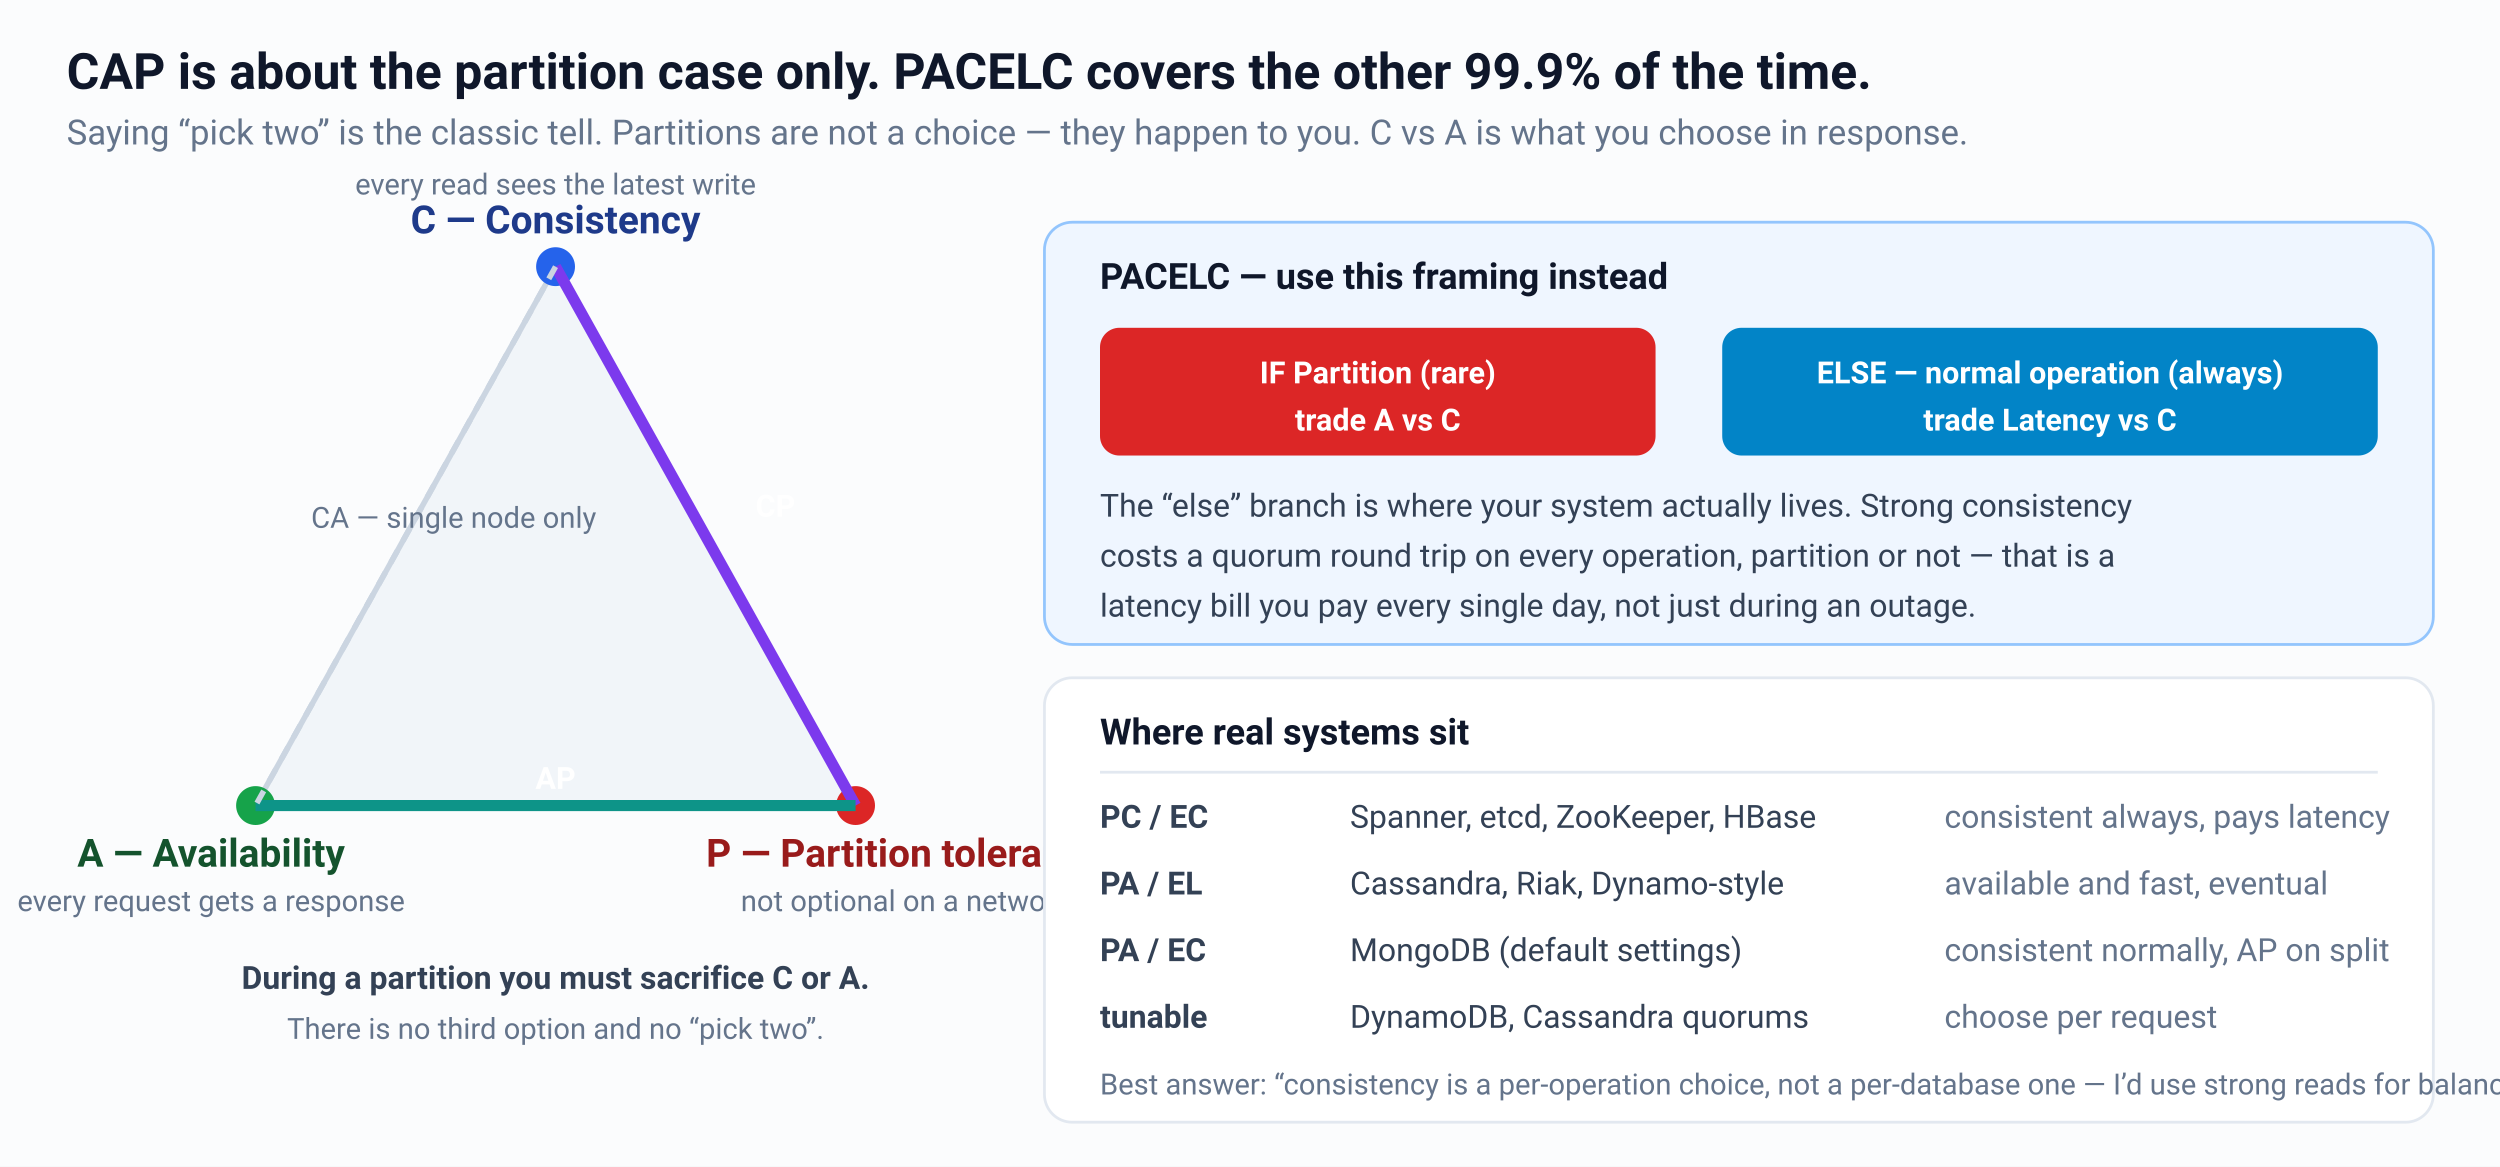
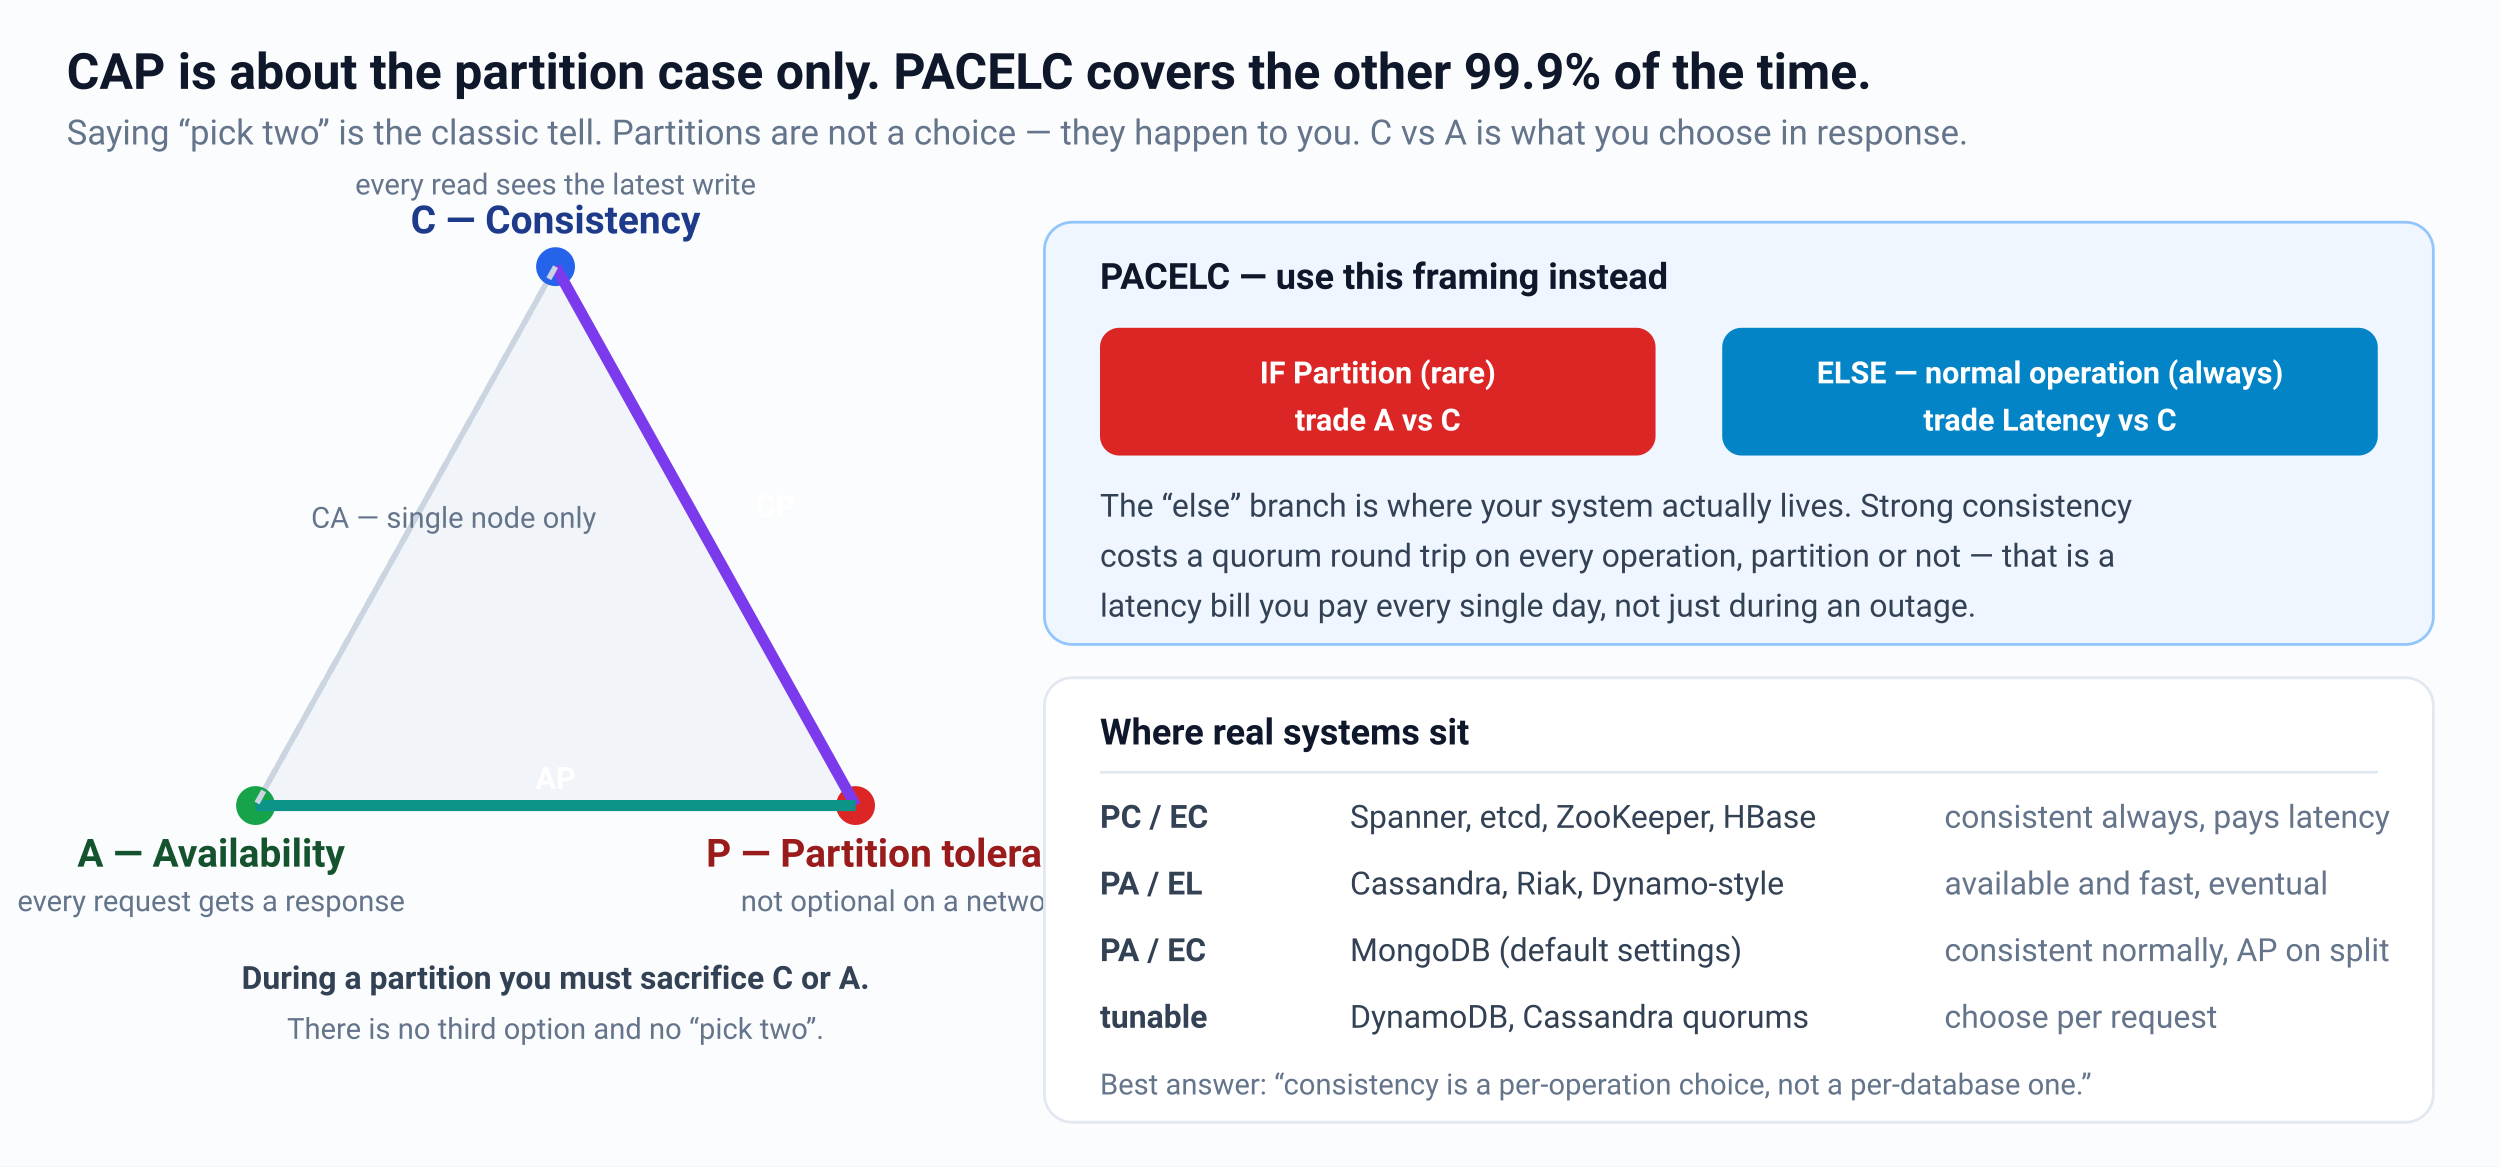
<svg xmlns="http://www.w3.org/2000/svg" viewBox="0 0 900 420" width="900" height="420" role="img" aria-label="CAP theorem triangle and the PACELC extension">
  <style>
    text{font-family:ui-sans-serif,system-ui,-apple-system,"Segoe UI",Roboto,Helvetica,Arial,sans-serif}
    .ttl{font-size:18px;font-weight:700;fill:#0f172a}
    .sub{font-size:12.5px;fill:#64748b}
    .v{font-size:14px;font-weight:700}
    .hd{font-size:13px;font-weight:700;fill:#0f172a}
    .b{font-size:11.5px;fill:#334155}
    .sm{font-size:10.5px;fill:#64748b}
    .badge{font-size:11px;font-weight:700;fill:#ffffff}
  </style>
  <rect width="900" height="420" fill="#fbfcfd" />
  <text class="ttl" x="24" y="32">CAP is about the partition case only. PACELC covers the other 99.9% of the time.</text>
  <text class="sub" x="24" y="52">Saying “pick two” is the classic tell. Partitions are not a choice — they happen to you. C vs A is what you choose in response.</text>
  <polygon points="200,96 92,290 308,290" fill="#f1f5f9" stroke="#cbd5e1" stroke-width="2" />
  <circle cx="200" cy="96" r="7" fill="#2563eb" />
  <circle cx="92" cy="290" r="7" fill="#16a34a" />
  <circle cx="308" cy="290" r="7" fill="#dc2626" />
  <text class="v" x="200" y="84" text-anchor="middle" fill="#1e3a8a">C — Consistency</text>
  <text class="sm" x="200" y="70" text-anchor="middle">every read sees the latest write</text>
  <text class="v" x="76" y="312" text-anchor="middle" fill="#14532d">A — Availability</text>
  <text class="sm" x="76" y="328" text-anchor="middle">every request gets a response</text>
  <text class="v" x="326" y="312" text-anchor="middle" fill="#991b1b">P — Partition tolerance</text>
  <text class="sm" x="326" y="328" text-anchor="middle">not optional on a network</text>
  <line x1="200" y1="96" x2="308" y2="290" stroke="#7c3aed" stroke-width="4" />
  <text class="badge" x="272" y="186" fill="#5b21b6" font-size="12">CP</text>
  <line x1="92" y1="290" x2="308" y2="290" stroke="#0d9488" stroke-width="4" />
  <text class="badge" x="200" y="284" fill="#0f766e" font-size="12" text-anchor="middle">AP</text>
  <line x1="200" y1="96" x2="92" y2="290" stroke="#cbd5e1" stroke-width="2" stroke-dasharray="5 4" />
  <text class="sm" x="112" y="190" fill="#94a3b8">CA — single node only</text>
  <text class="b" x="200" y="356" text-anchor="middle" font-weight="700">During a partition you must sacrifice C or A.</text>
  <text class="sm" x="200" y="374" text-anchor="middle">There is no third option and no “pick two”.</text>
  <rect x="376" y="80" width="500" height="152" rx="10" fill="#eff6ff" stroke="#93c5fd" />
  <text class="hd" x="396" y="104">PACELC — use this framing instead</text>
  <rect x="396" y="118" width="200" height="46" rx="7" fill="#dc2626" />
  <text class="badge" x="496" y="138" text-anchor="middle">IF Partition (rare)</text>
  <text class="badge" x="496" y="155" text-anchor="middle">trade A vs C</text>
  <rect x="620" y="118" width="236" height="46" rx="7" fill="#0284c7" />
  <text class="badge" x="738" y="138" text-anchor="middle">ELSE — normal operation (always)</text>
  <text class="badge" x="738" y="155" text-anchor="middle">trade Latency vs C</text>
  <text class="b" x="396" y="186">The “else” branch is where your system actually lives. Strong consistency</text>
  <text class="b" x="396" y="204">costs a quorum round trip on every operation, partition or not — that is a</text>
  <text class="b" x="396" y="222">latency bill you pay every single day, not just during an outage.</text>
  <rect x="376" y="244" width="500" height="160" rx="10" fill="#ffffff" stroke="#e2e8f0" />
  <text class="hd" x="396" y="268">Where real systems sit</text>
  <line x1="396" y1="278" x2="856" y2="278" stroke="#e2e8f0" />
  <g class="b">
    <text x="396" y="298" font-weight="700">PC / EC</text>
    <text x="486" y="298">Spanner, etcd, ZooKeeper, HBase</text>
    <text x="700" y="298" fill="#64748b">consistent always, pays latency</text>
    <text x="396" y="322" font-weight="700">PA / EL</text>
    <text x="486" y="322">Cassandra, Riak, Dynamo-style</text>
    <text x="700" y="322" fill="#64748b">available and fast, eventual</text>
    <text x="396" y="346" font-weight="700">PA / EC</text>
    <text x="486" y="346">MongoDB (default settings)</text>
    <text x="700" y="346" fill="#64748b">consistent normally, AP on split</text>
    <text x="396" y="370" font-weight="700">tunable</text>
    <text x="486" y="370">DynamoDB, Cassandra quorums</text>
    <text x="700" y="370" fill="#64748b">choose per request</text>
  </g>
-   <text class="sm" x="396" y="394">Best answer: “consistency is a per-operation choice, not a per-database one — I’d use strong reads for balance checks and eventual for the activity feed.”</text>
+   <text class="sm" x="396" y="394">Best answer: “consistency is a per-operation choice, not a per-database one.”</text>
</svg>
